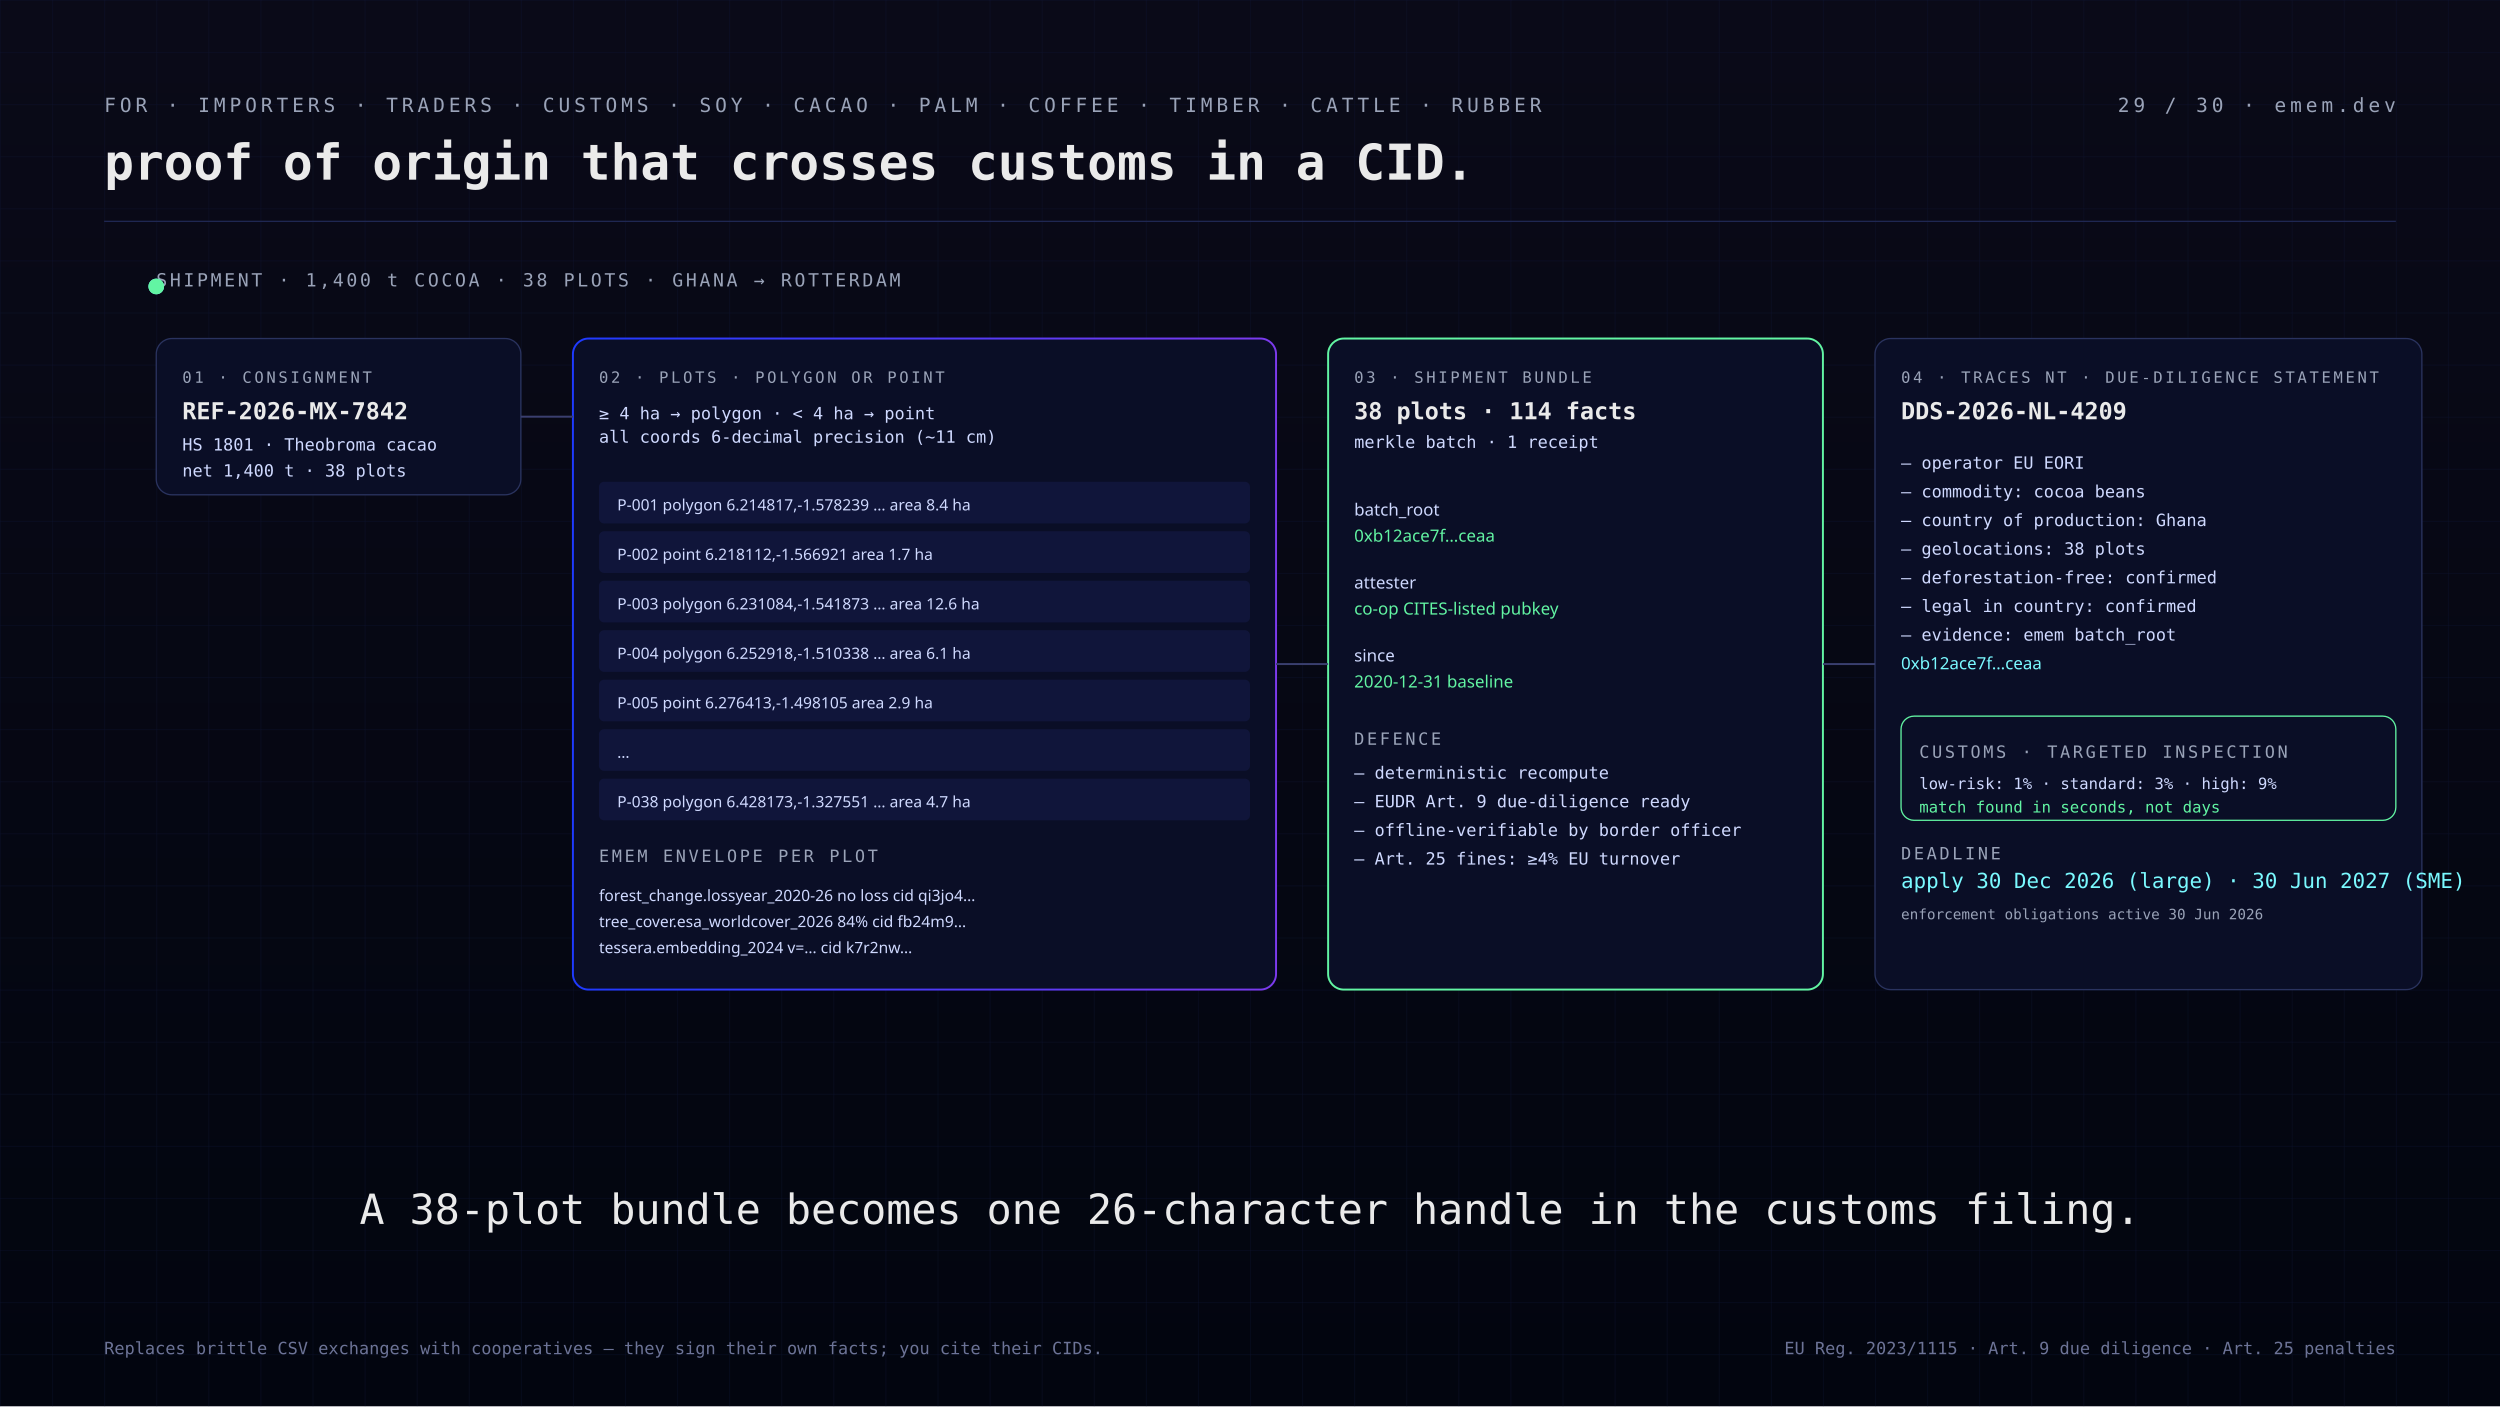
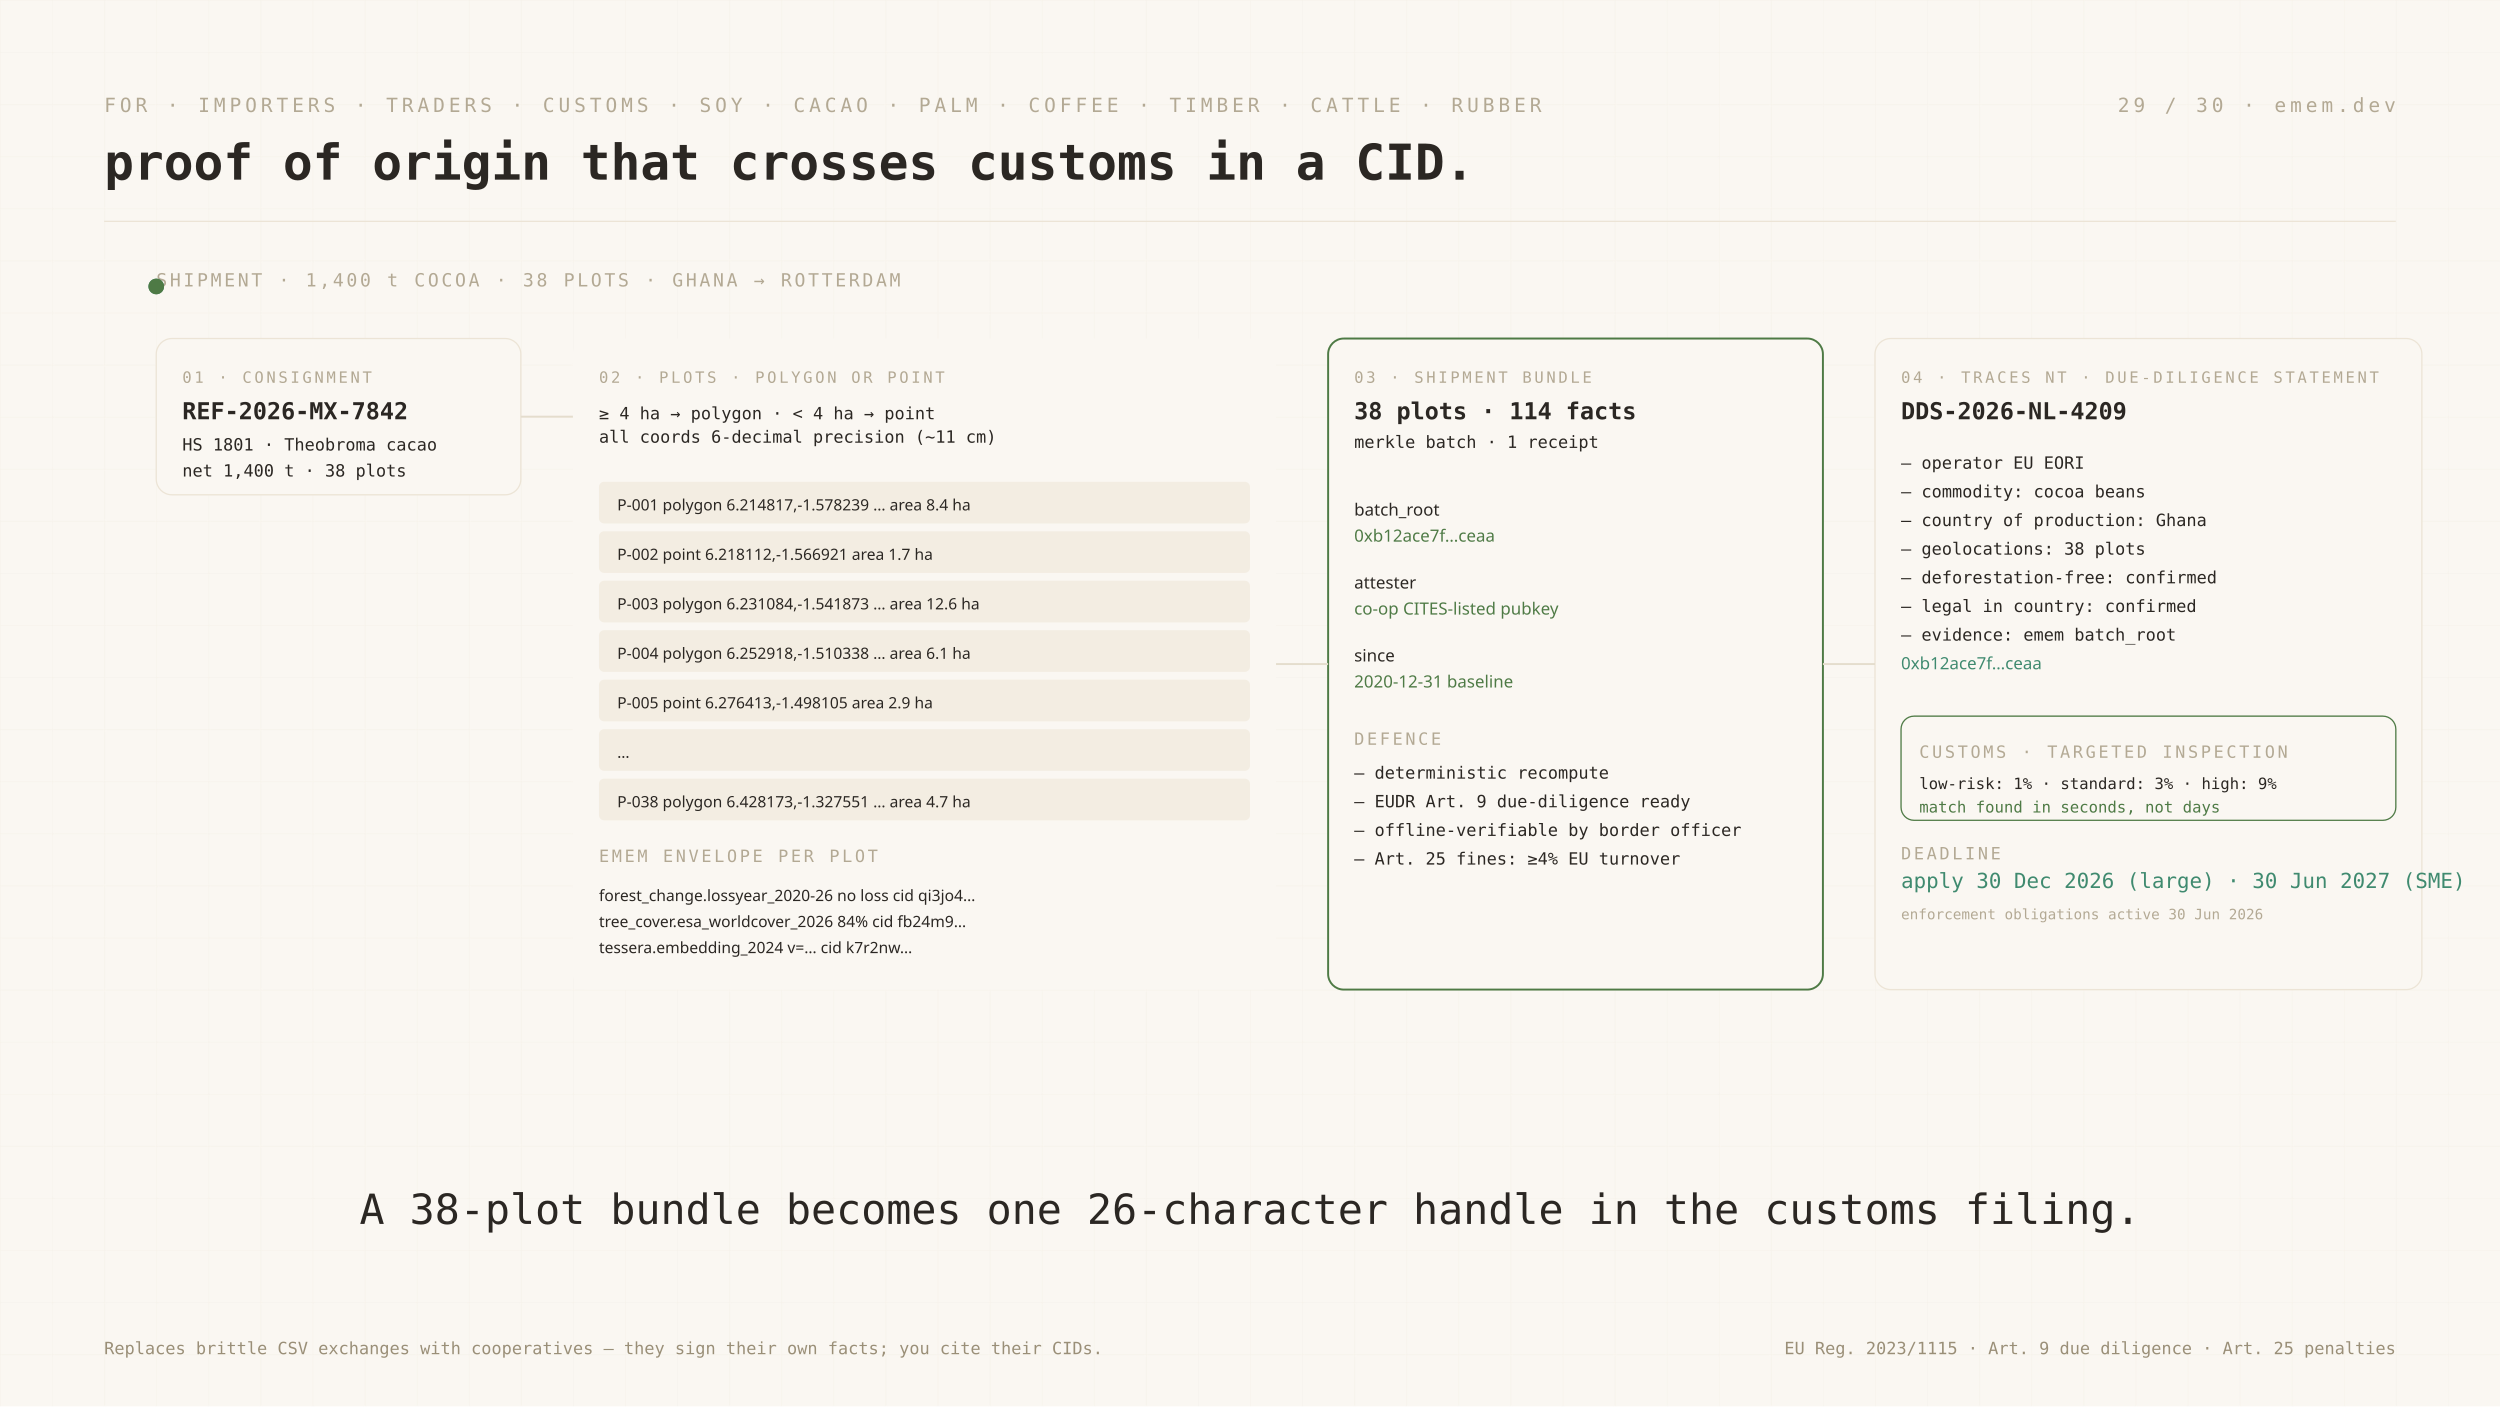
<svg xmlns="http://www.w3.org/2000/svg" viewBox="0 0 1920 1080" width="1920" height="1080" font-family="ui-monospace, SF Mono, Menlo, Consolas, monospace" role="img" aria-label="EUDR supply chain origin: 6-decimal polygon to CID, customs-ready">
  <defs>
    <linearGradient id="bg" x1="0" y1="0" x2="0" y2="1">
-       <stop offset="0" stop-color="#0a0a18" />
-       <stop offset="1" stop-color="#02050f" />
+       <stop offset="0" stop-color="#faf7f2" />
+       <stop offset="1" stop-color="#faf7f2" />
    </linearGradient>
    <linearGradient id="acc" x1="0" y1="0" x2="1" y2="0">
-       <stop offset="0" stop-color="#1e3aff" />
-       <stop offset="1" stop-color="#7c3aed" />
+       <stop offset="0" stop-color="#5b7d4d" />
+       <stop offset="1" stop-color="#8a6d3f" />
    </linearGradient>
    <pattern id="grid" width="40" height="40" patternUnits="userSpaceOnUse">
-       <path d="M40 0 L0 0 0 40" fill="none" stroke="#101637" stroke-width="0.6" />
+       <path d="M40 0 L0 0 0 40" fill="none" stroke="#f3ede2" stroke-width="0.6" />
    </pattern>
  </defs>
  <rect width="1920" height="1080" fill="url(#bg)" />
  <rect width="1920" height="1080" fill="url(#grid)" opacity="0.7" />
-   <text x="80" y="86" font-size="15" fill="#9aa3b8" letter-spacing="3">FOR · IMPORTERS · TRADERS · CUSTOMS · SOY · CACAO · PALM · COFFEE · TIMBER · CATTLE · RUBBER</text>
-   <text x="80" y="138" font-size="38" fill="#eaeaea" font-weight="700">proof of origin that crosses customs in a CID.</text>
-   <text x="1840" y="86" text-anchor="end" font-size="15" fill="#9aa3b8" letter-spacing="3">29 / 30 · emem.dev</text>
-   <line x1="80" y1="170" x2="1840" y2="170" stroke="#1f2752" />
+   <text x="80" y="86" font-size="15" fill="#b3a994" letter-spacing="3">FOR · IMPORTERS · TRADERS · CUSTOMS · SOY · CACAO · PALM · COFFEE · TIMBER · CATTLE · RUBBER</text>
+   <text x="80" y="138" font-size="38" fill="#2b2723" font-weight="700">proof of origin that crosses customs in a CID.</text>
+   <text x="1840" y="86" text-anchor="end" font-size="15" fill="#b3a994" letter-spacing="3">29 / 30 · emem.dev</text>
+   <line x1="80" y1="170" x2="1840" y2="170" stroke="#ece4d6" />
  <g transform="translate(120,220)">
-     <text x="0" y="0" font-size="14" fill="#9aa3b8" letter-spacing="2">SHIPMENT · 1,400 t COCOA · 38 PLOTS · GHANA → ROTTERDAM</text>
+     <text x="0" y="0" font-size="14" fill="#b3a994" letter-spacing="2">SHIPMENT · 1,400 t COCOA · 38 PLOTS · GHANA → ROTTERDAM</text>
    <g transform="translate(0,40)">
-       <rect width="280" height="120" rx="12" fill="#0a0e26" stroke="#2a335f" />
-       <text x="20" y="34" font-size="12" fill="#9aa3b8" letter-spacing="2">01 · CONSIGNMENT</text>
-       <text x="20" y="62" font-size="18" fill="#eaeaea" font-weight="700">REF-2026-MX-7842</text>
-       <text x="20" y="86" font-size="13" fill="#cfd9ff">HS 1801 · Theobroma cacao</text>
-       <text x="20" y="106" font-size="13" fill="#cfd9ff">net 1,400 t · 38 plots</text>
+       <rect width="280" height="120" rx="12" fill="#faf7f2" stroke="#ece4d6" />
+       <text x="20" y="34" font-size="12" fill="#b3a994" letter-spacing="2">01 · CONSIGNMENT</text>
+       <text x="20" y="62" font-size="18" fill="#2b2723" font-weight="700">REF-2026-MX-7842</text>
+       <text x="20" y="86" font-size="13" fill="#2b2723">HS 1801 · Theobroma cacao</text>
+       <text x="20" y="106" font-size="13" fill="#2b2723">net 1,400 t · 38 plots</text>
    </g>
    <g transform="translate(320,40)">
-       <rect width="540" height="500" rx="12" fill="#0a0e26" stroke="url(#acc)" stroke-width="1.5" />
-       <text x="20" y="34" font-size="12" fill="#9aa3b8" letter-spacing="2">02 · PLOTS · POLYGON OR POINT</text>
-       <text x="20" y="62" font-size="13" fill="#cfd9ff">≥ 4 ha → polygon · &lt; 4 ha → point</text>
-       <text x="20" y="80" font-size="13" fill="#cfd9ff">all coords 6-decimal precision (~11 cm)</text>
-       <g transform="translate(20,110)" font-family="ui-monospace" font-size="12" fill="#cfd9ff">
+       <rect width="540" height="500" rx="12" fill="#faf7f2" stroke="url(#7c756a)" stroke-width="1.5" />
+       <text x="20" y="34" font-size="12" fill="#b3a994" letter-spacing="2">02 · PLOTS · POLYGON OR POINT</text>
+       <text x="20" y="62" font-size="13" fill="#2b2723">≥ 4 ha → polygon · &lt; 4 ha → point</text>
+       <text x="20" y="80" font-size="13" fill="#2b2723">all coords 6-decimal precision (~11 cm)</text>
+       <g transform="translate(20,110)" font-family="ui-monospace" font-size="12" fill="#2b2723">
        <g>
-           <rect width="500" height="32" rx="4" fill="#10153a" />
+           <rect width="500" height="32" rx="4" fill="#f3ede2" />
          <text x="14" y="22">P-001  polygon  6.214817,-1.578239 …  area 8.4 ha</text>
        </g>
        <g transform="translate(0,38)">
-           <rect width="500" height="32" rx="4" fill="#10153a" />
+           <rect width="500" height="32" rx="4" fill="#f3ede2" />
          <text x="14" y="22">P-002  point    6.218112,-1.566921    area 1.7 ha</text>
        </g>
        <g transform="translate(0,76)">
-           <rect width="500" height="32" rx="4" fill="#10153a" />
+           <rect width="500" height="32" rx="4" fill="#f3ede2" />
          <text x="14" y="22">P-003  polygon  6.231084,-1.541873 …  area 12.6 ha</text>
        </g>
        <g transform="translate(0,114)">
-           <rect width="500" height="32" rx="4" fill="#10153a" />
+           <rect width="500" height="32" rx="4" fill="#f3ede2" />
          <text x="14" y="22">P-004  polygon  6.252918,-1.510338 …  area 6.1 ha</text>
        </g>
        <g transform="translate(0,152)">
-           <rect width="500" height="32" rx="4" fill="#10153a" />
+           <rect width="500" height="32" rx="4" fill="#f3ede2" />
          <text x="14" y="22">P-005  point    6.276413,-1.498105    area 2.9 ha</text>
        </g>
        <g transform="translate(0,190)">
-           <rect width="500" height="32" rx="4" fill="#10153a" />
+           <rect width="500" height="32" rx="4" fill="#f3ede2" />
          <text x="14" y="22">…</text>
        </g>
        <g transform="translate(0,228)">
-           <rect width="500" height="32" rx="4" fill="#10153a" />
+           <rect width="500" height="32" rx="4" fill="#f3ede2" />
          <text x="14" y="22">P-038  polygon  6.428173,-1.327551 …  area 4.7 ha</text>
        </g>
      </g>
-       <text x="20" y="402" font-size="13" fill="#9aa3b8" letter-spacing="2">EMEM ENVELOPE PER PLOT</text>
-       <g transform="translate(20,418)" font-family="ui-monospace" font-size="12" fill="#cfd9ff">
+       <text x="20" y="402" font-size="13" fill="#b3a994" letter-spacing="2">EMEM ENVELOPE PER PLOT</text>
+       <g transform="translate(20,418)" font-family="ui-monospace" font-size="12" fill="#2b2723">
        <text y="14">forest_change.lossyear_2020-26   no loss   cid qi3jo4…</text>
        <text y="34">tree_cover.esa_worldcover_2026   84%       cid fb24m9…</text>
        <text y="54">tessera.embedding_2024           v=…       cid k7r2nw…</text>
      </g>
    </g>
    <g transform="translate(900,40)">
-       <rect width="380" height="500" rx="12" fill="#0a0e26" stroke="#62f5a3" stroke-width="1.5" />
-       <text x="20" y="34" font-size="12" fill="#9aa3b8" letter-spacing="2">03 · SHIPMENT BUNDLE</text>
-       <text x="20" y="62" font-size="18" fill="#eaeaea" font-weight="700">38 plots · 114 facts</text>
-       <text x="20" y="84" font-size="13" fill="#cfd9ff">merkle batch · 1 receipt</text>
-       <g transform="translate(20,116)" font-family="ui-monospace" font-size="13" fill="#cfd9ff">
+       <rect width="380" height="500" rx="12" fill="#faf7f2" stroke="#4e7a45" stroke-width="1.5" />
+       <text x="20" y="34" font-size="12" fill="#b3a994" letter-spacing="2">03 · SHIPMENT BUNDLE</text>
+       <text x="20" y="62" font-size="18" fill="#2b2723" font-weight="700">38 plots · 114 facts</text>
+       <text x="20" y="84" font-size="13" fill="#2b2723">merkle batch · 1 receipt</text>
+       <g transform="translate(20,116)" font-family="ui-monospace" font-size="13" fill="#2b2723">
        <text y="20">batch_root</text>
-         <text y="40" fill="#62f5a3">0xb12ace7f…ceaa</text>
+         <text y="40" fill="#4e7a45">0xb12ace7f…ceaa</text>
        <text y="76">attester</text>
-         <text y="96" fill="#62f5a3">co-op CITES-listed pubkey</text>
+         <text y="96" fill="#4e7a45">co-op CITES-listed pubkey</text>
        <text y="132">since</text>
-         <text y="152" fill="#62f5a3">2020-12-31 baseline</text>
+         <text y="152" fill="#4e7a45">2020-12-31 baseline</text>
      </g>
-       <text x="20" y="312" font-size="13" fill="#9aa3b8" letter-spacing="2">DEFENCE</text>
-       <g font-size="13" fill="#cfd9ff">
+       <text x="20" y="312" font-size="13" fill="#b3a994" letter-spacing="2">DEFENCE</text>
+       <g font-size="13" fill="#2b2723">
        <text x="20" y="338">— deterministic recompute</text>
        <text x="20" y="360">— EUDR Art. 9 due-diligence ready</text>
        <text x="20" y="382">— offline-verifiable by border officer</text>
        <text x="20" y="404">— Art. 25 fines: ≥4% EU turnover</text>
      </g>
    </g>
    <g transform="translate(1320,40)">
-       <rect width="420" height="500" rx="12" fill="#0a0e26" stroke="#2a335f" />
-       <text x="20" y="34" font-size="12" fill="#9aa3b8" letter-spacing="2">04 · TRACES NT · DUE-DILIGENCE STATEMENT</text>
-       <text x="20" y="62" font-size="18" fill="#eaeaea" font-weight="700">DDS-2026-NL-4209</text>
-       <g font-size="13" fill="#cfd9ff">
+       <rect width="420" height="500" rx="12" fill="#faf7f2" stroke="#ece4d6" />
+       <text x="20" y="34" font-size="12" fill="#b3a994" letter-spacing="2">04 · TRACES NT · DUE-DILIGENCE STATEMENT</text>
+       <text x="20" y="62" font-size="18" fill="#2b2723" font-weight="700">DDS-2026-NL-4209</text>
+       <g font-size="13" fill="#2b2723">
        <text x="20" y="100">— operator EU EORI</text>
        <text x="20" y="122">— commodity: cocoa beans</text>
        <text x="20" y="144">— country of production: Ghana</text>
        <text x="20" y="166">— geolocations: 38 plots</text>
        <text x="20" y="188">— deforestation-free: confirmed</text>
        <text x="20" y="210">— legal in country: confirmed</text>
        <text x="20" y="232">— evidence: emem batch_root</text>
-         <text x="20" y="254" font-family="ui-monospace" fill="#7af9ff">  0xb12ace7f…ceaa</text>
+         <text x="20" y="254" font-family="ui-monospace" fill="#3f8a6f">  0xb12ace7f…ceaa</text>
      </g>
      <g transform="translate(20,290)">
-         <rect width="380" height="80" rx="10" fill="#0a0e26" stroke="#62f5a3" />
-         <text x="14" y="32" font-size="13" fill="#9aa3b8" letter-spacing="2">CUSTOMS · TARGETED INSPECTION</text>
-         <text x="14" y="56" font-size="12" fill="#cfd9ff">low-risk: 1% · standard: 3% · high: 9%</text>
-         <text x="14" y="74" font-size="12" fill="#62f5a3">match found in seconds, not days</text>
+         <rect width="380" height="80" rx="10" fill="#faf7f2" stroke="#4e7a45" />
+         <text x="14" y="32" font-size="13" fill="#b3a994" letter-spacing="2">CUSTOMS · TARGETED INSPECTION</text>
+         <text x="14" y="56" font-size="12" fill="#2b2723">low-risk: 1% · standard: 3% · high: 9%</text>
+         <text x="14" y="74" font-size="12" fill="#4e7a45">match found in seconds, not days</text>
      </g>
      <g transform="translate(20,400)" font-size="13">
-         <text y="0" fill="#9aa3b8" letter-spacing="2">DEADLINE</text>
-         <text y="22" fill="#7af9ff" font-size="16">apply 30 Dec 2026 (large) · 30 Jun 2027 (SME)</text>
-         <text y="46" fill="#9aa3b8" font-size="11">enforcement obligations active 30 Jun 2026</text>
+         <text y="0" fill="#b3a994" letter-spacing="2">DEADLINE</text>
+         <text y="22" fill="#3f8a6f" font-size="16">apply 30 Dec 2026 (large) · 30 Jun 2027 (SME)</text>
+         <text y="46" fill="#b3a994" font-size="11">enforcement obligations active 30 Jun 2026</text>
      </g>
    </g>
-     <g fill="none" stroke="#3a3f6f" stroke-width="1.5">
+     <g fill="none" stroke="#e4ddcd" stroke-width="1.5">
      <path d="M280 100 L320 100" />
      <path d="M860 290 L900 290" />
      <path d="M1280 290 L1320 290" />
    </g>
    <g>
-       <circle r="6" fill="#7af9ff">
+       <circle r="6" fill="#3f8a6f">
        <animateMotion dur="5s" repeatCount="indefinite" path="M280 100 L320 100 L900 290 L1320 290" />
      </circle>
-       <circle r="6" fill="#62f5a3">
+       <circle r="6" fill="#4e7a45">
        <animateMotion dur="5s" begin="2s" repeatCount="indefinite" path="M280 100 L320 100 L900 290 L1320 290" />
      </circle>
    </g>
  </g>
-   <text x="960" y="940" text-anchor="middle" font-size="32" fill="#eaeaea">A 38-plot bundle becomes one 26-character handle in the customs filing.</text>
-   <g transform="translate(80,1040)" font-size="13" fill="#6c7396">
+   <text x="960" y="940" text-anchor="middle" font-size="32" fill="#2b2723">A 38-plot bundle becomes one 26-character handle in the customs filing.</text>
+   <g transform="translate(80,1040)" font-size="13" fill="#9a8f78">
    <text x="0" y="0">Replaces brittle CSV exchanges with cooperatives — they sign their own facts; you cite their CIDs.</text>
    <text x="1760" y="0" text-anchor="end">EU Reg. 2023/1115 · Art. 9 due diligence · Art. 25 penalties</text>
  </g>
</svg>
